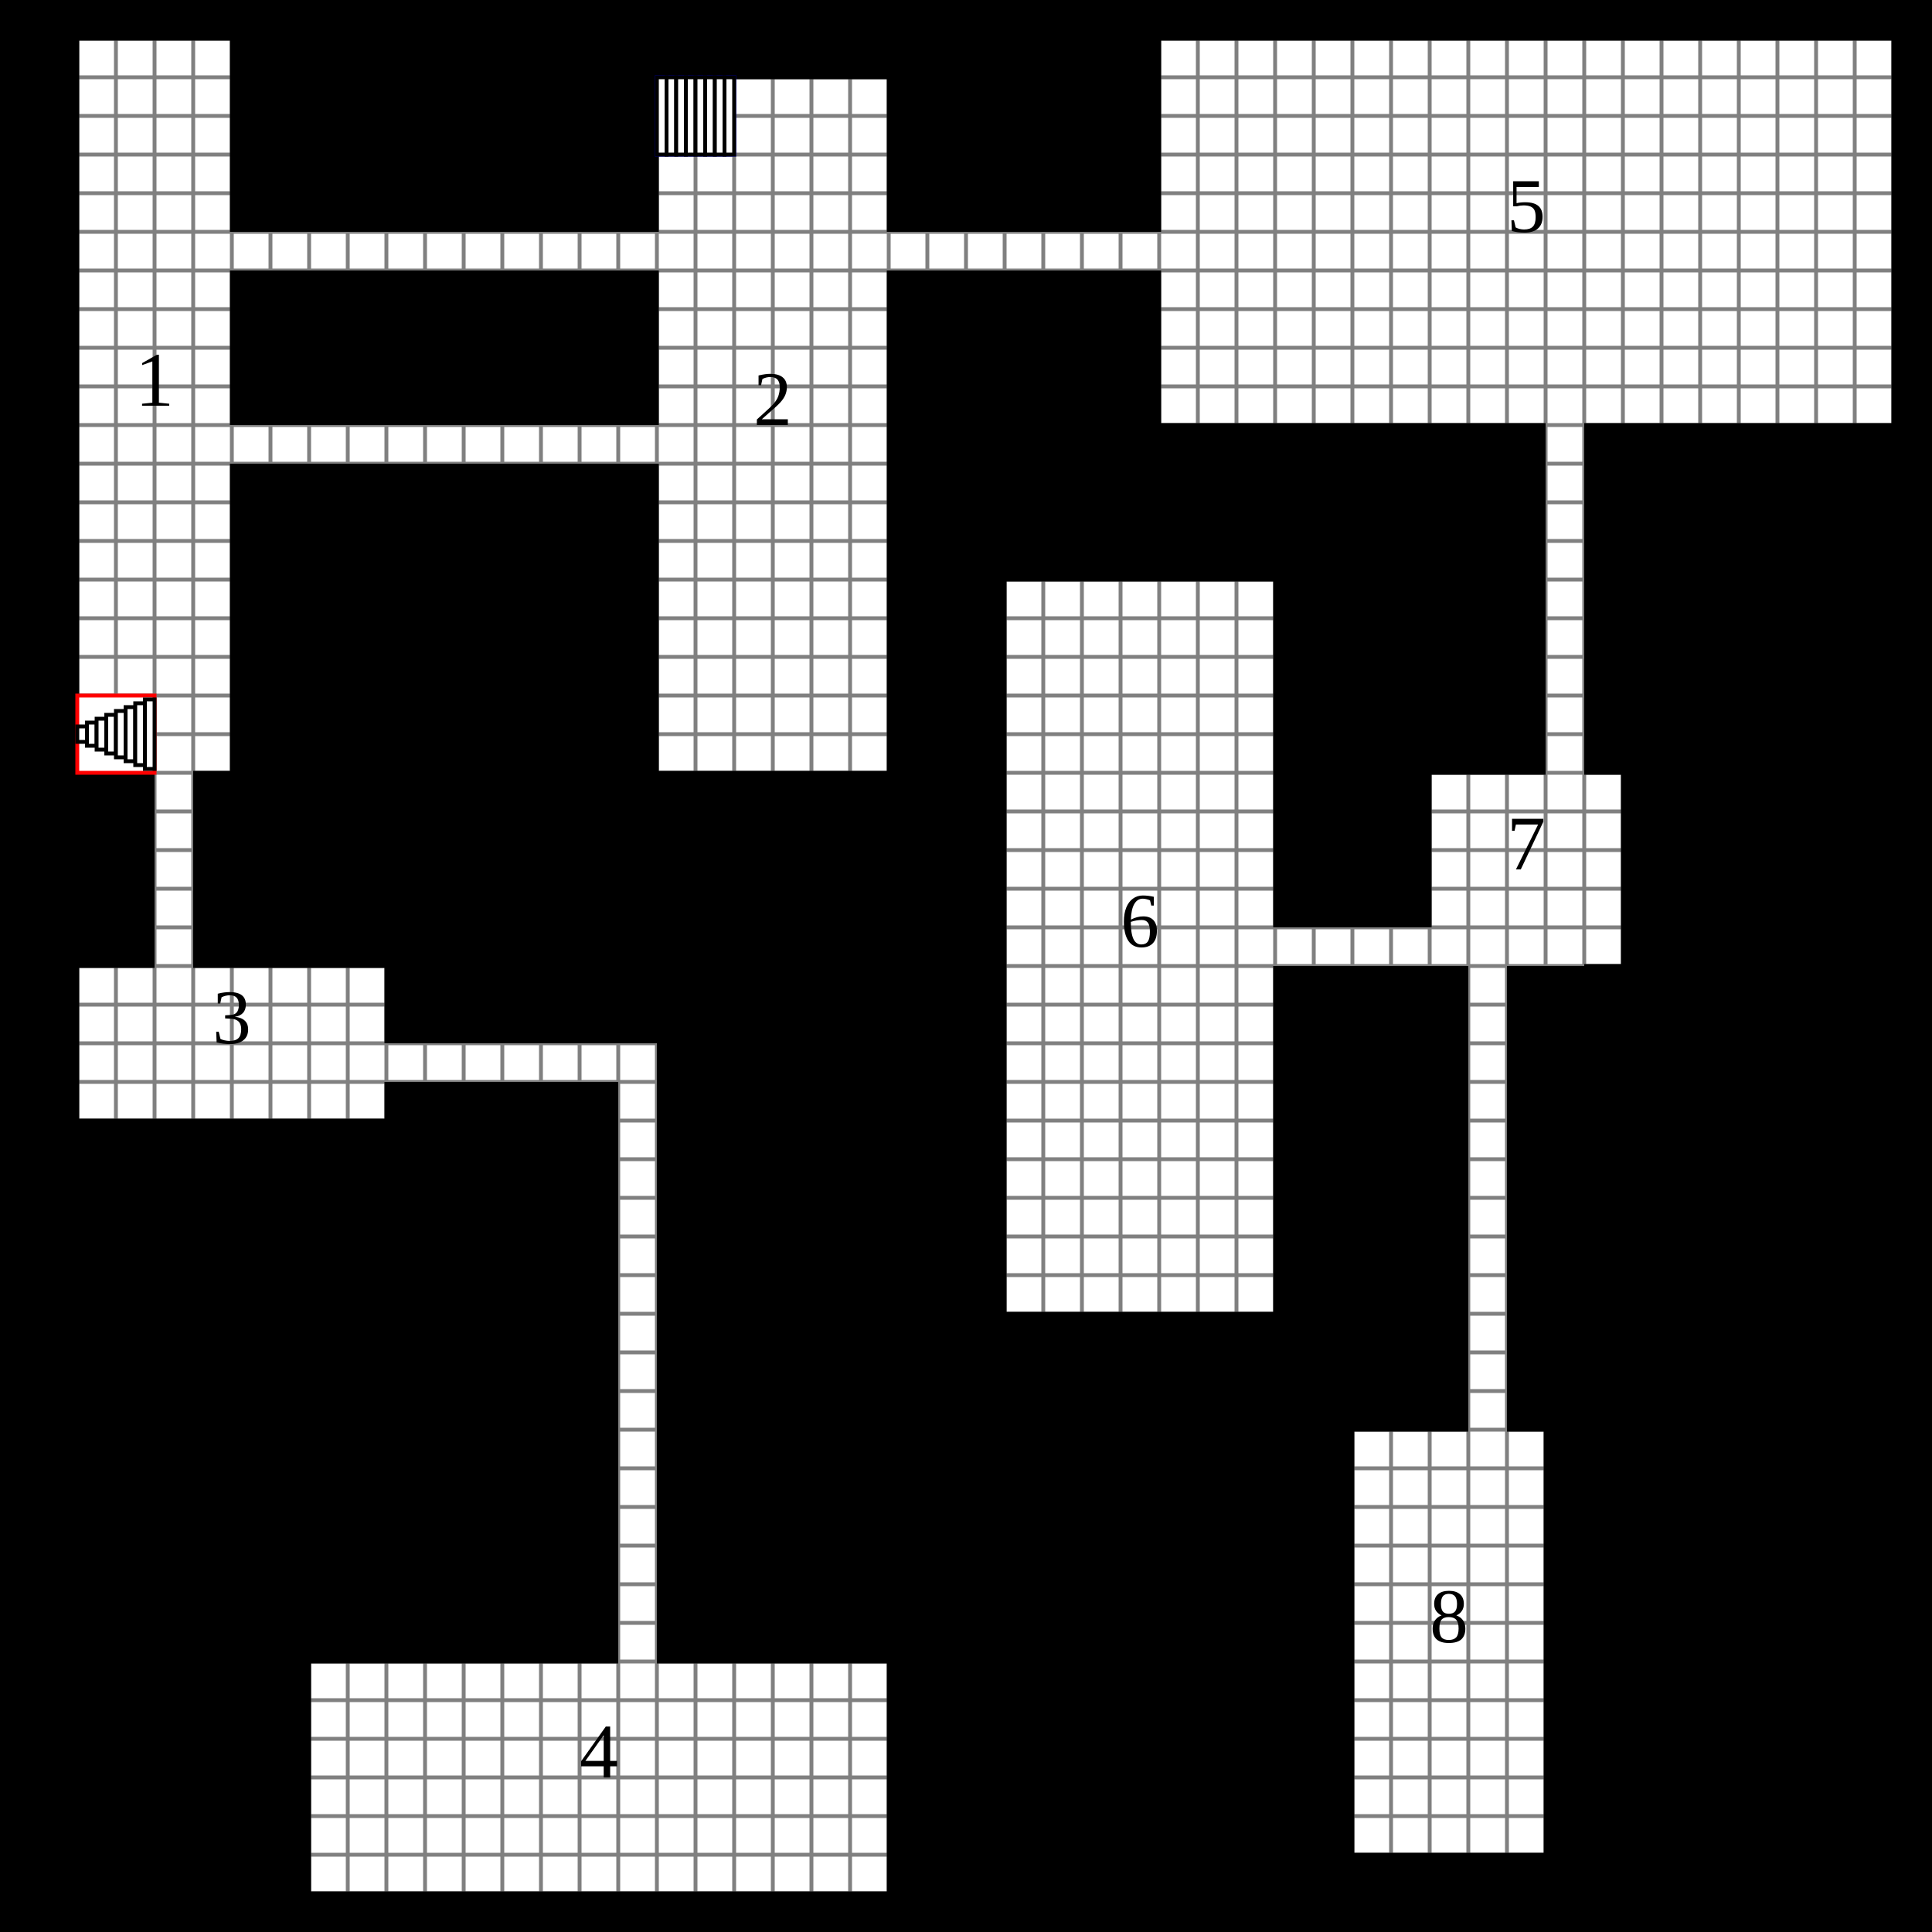
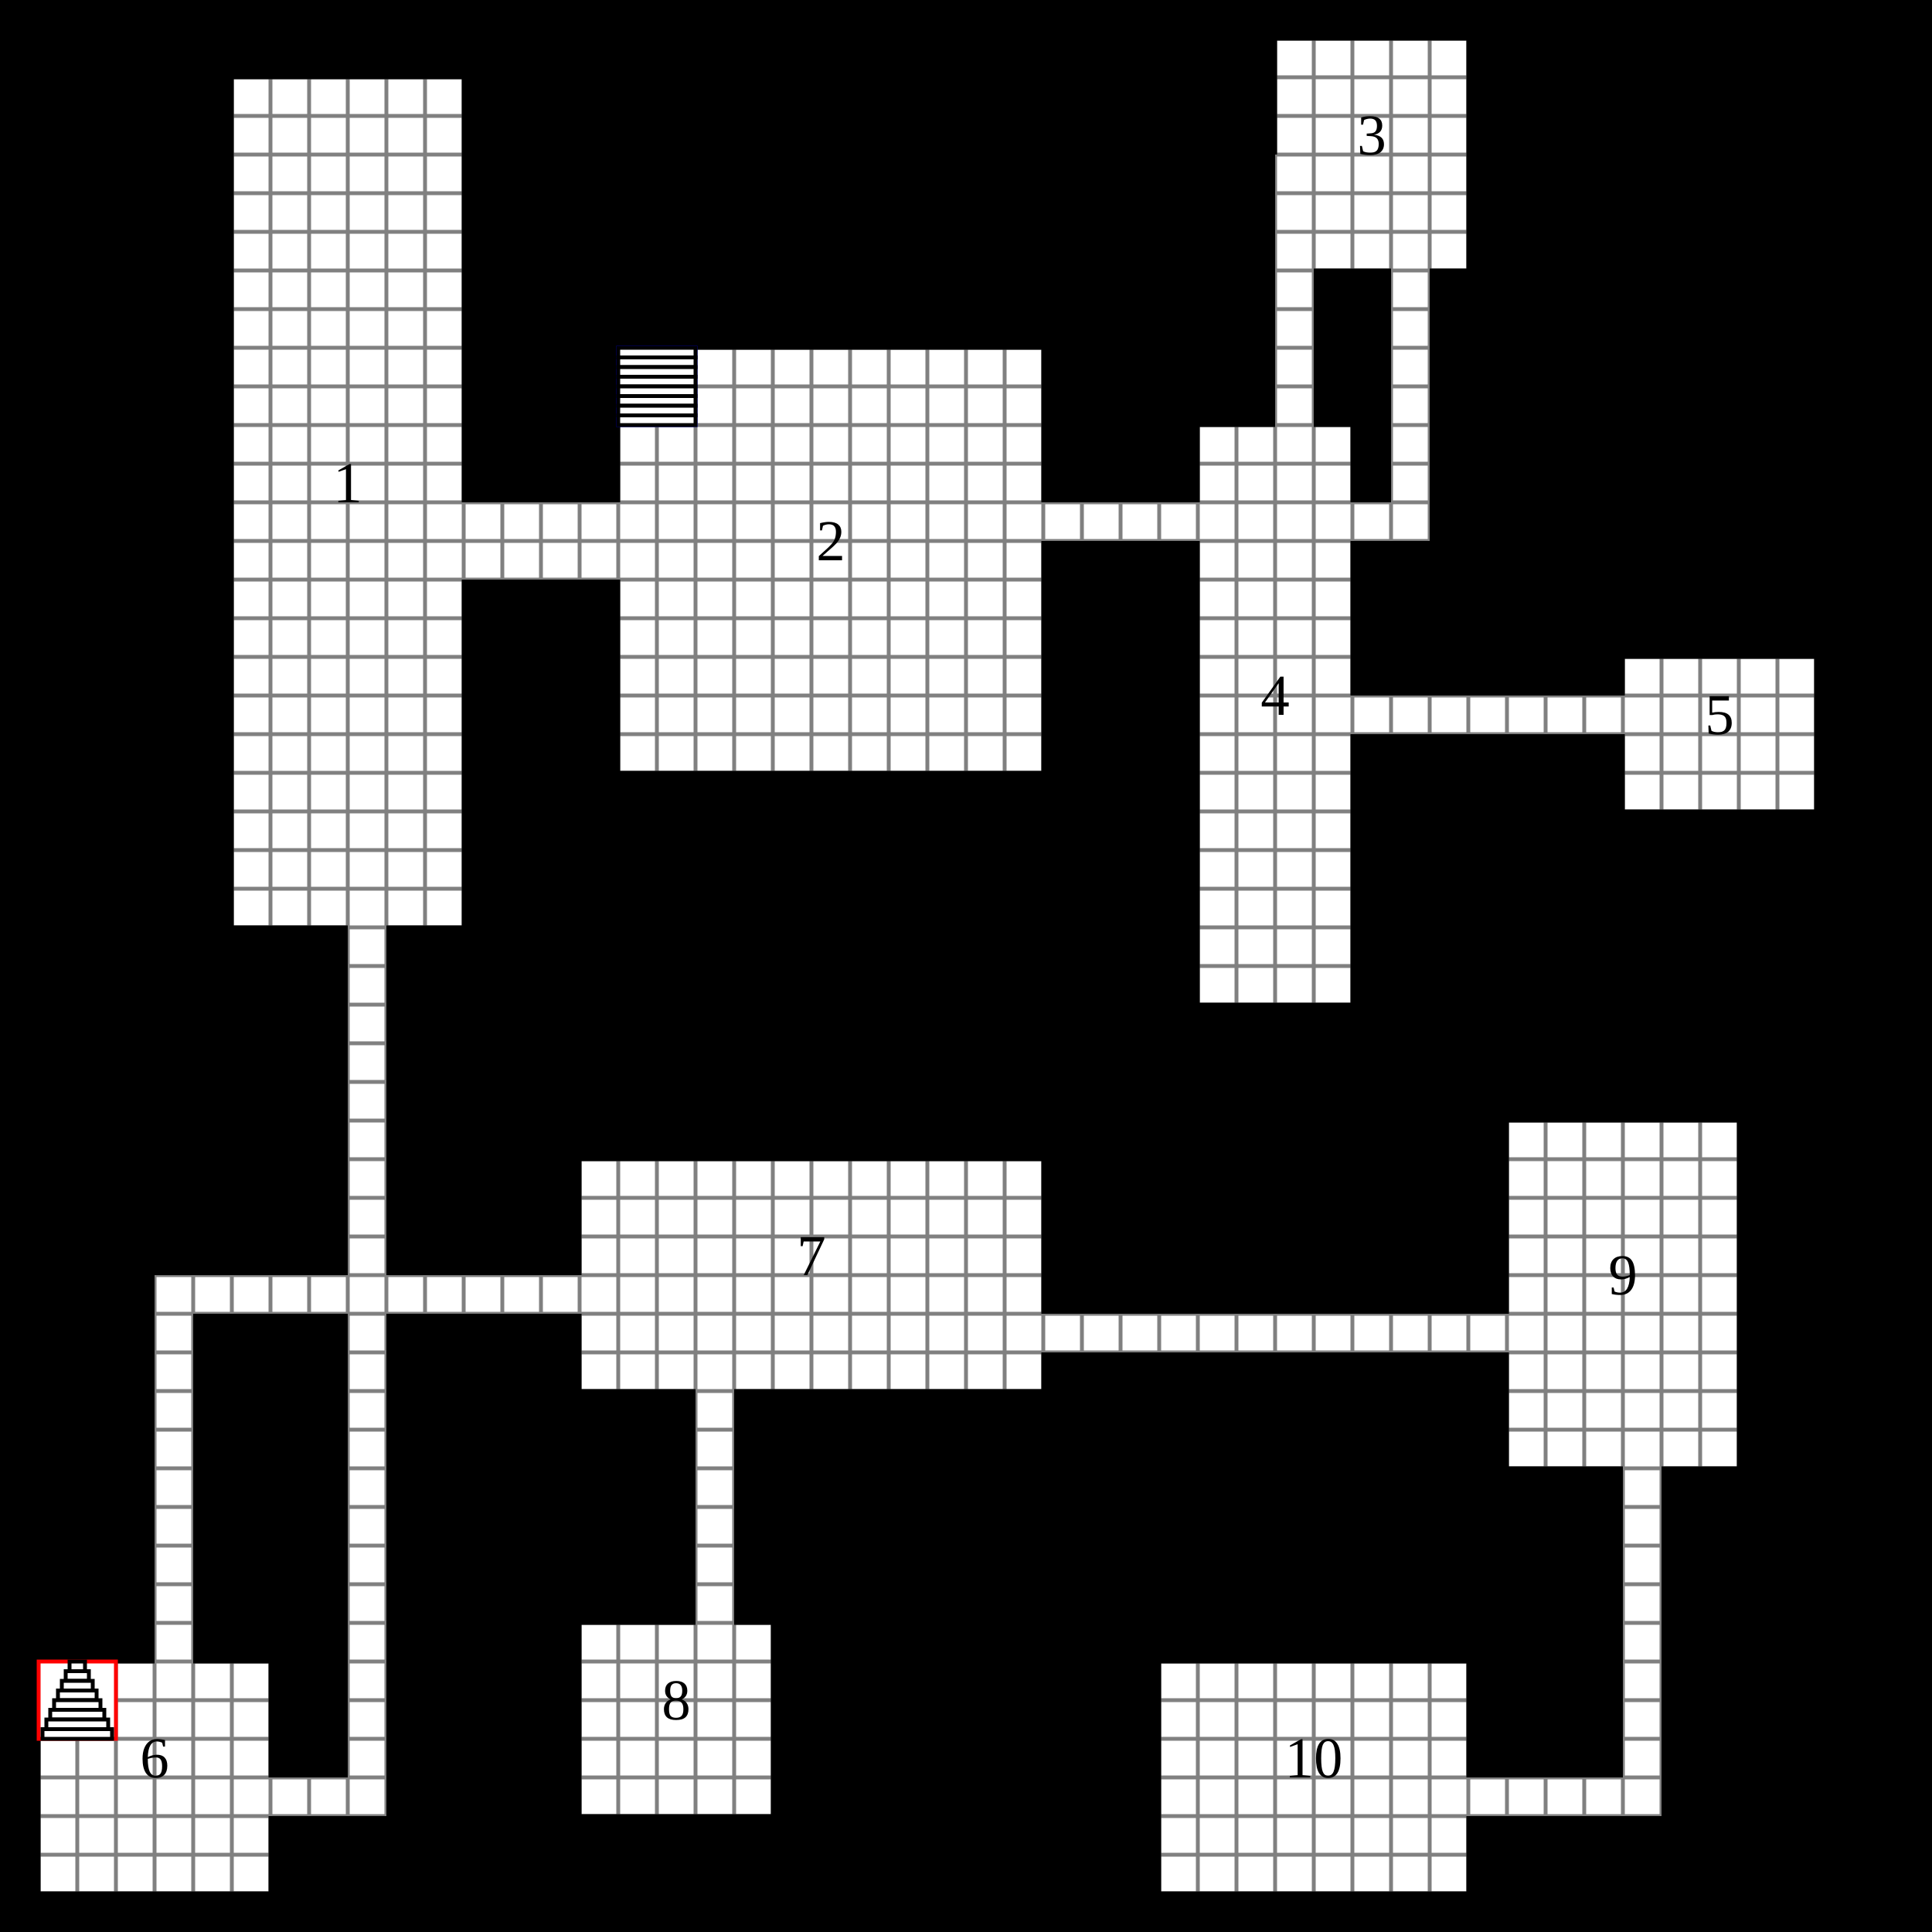
<svg xmlns="http://www.w3.org/2000/svg" baseProfile="full" height="500px" version="1.1" width="500px">
  <defs>
+     <pattern height="10" id="id22" patternUnits="userSpaceOnUse" width="10">
+       <rect fill="white" height="10" stroke="gray" width="10" x="0" y="0" />
+     </pattern>
+     <pattern height="10" id="id23" patternUnits="userSpaceOnUse" width="10">
+       <rect fill="white" height="10" stroke="gray" width="10" x="0" y="0" />
+     </pattern>
+     <pattern height="10" id="id24" patternUnits="userSpaceOnUse" width="10">
+       <rect fill="white" height="10" stroke="gray" width="10" x="0" y="0" />
+     </pattern>
+     <pattern height="10" id="id25" patternUnits="userSpaceOnUse" width="10">
+       <rect fill="white" height="10" stroke="gray" width="10" x="0" y="0" />
+     </pattern>
+     <pattern height="10" id="id26" patternUnits="userSpaceOnUse" width="10">
+       <rect fill="white" height="10" stroke="gray" width="10" x="0" y="0" />
+     </pattern>
+     <pattern height="10" id="id27" patternUnits="userSpaceOnUse" width="10">
+       <rect fill="white" height="10" stroke="gray" width="10" x="0" y="0" />
+     </pattern>
    <pattern height="10" id="id28" patternUnits="userSpaceOnUse" width="10">
      <rect fill="white" height="10" stroke="gray" width="10" x="0" y="0" />
    </pattern>
    <pattern height="10" id="id29" patternUnits="userSpaceOnUse" width="10">
      <rect fill="white" height="10" stroke="gray" width="10" x="0" y="0" />
    </pattern>
    <pattern height="10" id="id30" patternUnits="userSpaceOnUse" width="10">
      <rect fill="white" height="10" stroke="gray" width="10" x="0" y="0" />
    </pattern>
    <pattern height="10" id="id31" patternUnits="userSpaceOnUse" width="10">
      <rect fill="white" height="10" stroke="gray" width="10" x="0" y="0" />
    </pattern>
    <pattern height="10" id="id32" patternUnits="userSpaceOnUse" width="10">
      <rect fill="white" height="10" stroke="gray" width="10" x="0" y="0" />
    </pattern>
    <pattern height="10" id="id33" patternUnits="userSpaceOnUse" width="10">
      <rect fill="white" height="10" stroke="gray" width="10" x="0" y="0" />
    </pattern>
    <pattern height="10" id="id34" patternUnits="userSpaceOnUse" width="10">
      <rect fill="white" height="10" stroke="gray" width="10" x="0" y="0" />
    </pattern>
    <pattern height="10" id="id35" patternUnits="userSpaceOnUse" width="10">
      <rect fill="white" height="10" stroke="gray" width="10" x="0" y="0" />
    </pattern>
    <pattern height="10" id="id36" patternUnits="userSpaceOnUse" width="10">
      <rect fill="white" height="10" stroke="gray" width="10" x="0" y="0" />
    </pattern>
    <pattern height="10" id="id37" patternUnits="userSpaceOnUse" width="10">
      <rect fill="white" height="10" stroke="gray" width="10" x="0" y="0" />
    </pattern>
    <pattern height="10" id="id38" patternUnits="userSpaceOnUse" width="10">
      <rect fill="white" height="10" stroke="gray" width="10" x="0" y="0" />
    </pattern>
    <pattern height="10" id="id39" patternUnits="userSpaceOnUse" width="10">
      <rect fill="white" height="10" stroke="gray" width="10" x="0" y="0" />
    </pattern>
    <pattern height="10" id="id40" patternUnits="userSpaceOnUse" width="10">
      <rect fill="white" height="10" stroke="gray" width="10" x="0" y="0" />
    </pattern>
-     <pattern height="10" id="id41" patternUnits="userSpaceOnUse" width="10">
-       <rect fill="white" height="10" stroke="gray" width="10" x="0" y="0" />
-     </pattern>
-     <pattern height="10" id="id42" patternUnits="userSpaceOnUse" width="10">
-       <rect fill="white" height="10" stroke="gray" width="10" x="0" y="0" />
-     </pattern>
  </defs>
  <rect fill="black" height="500" stroke="black" stroke-width="2" width="500" x="0" y="0" />
  <g>
-     <rect fill="url(#id28) none" height="190" stroke="black" stroke-width="1" width="40" x="20" y="10" />
+     <rect fill="url(#id22) none" height="220" stroke="black" stroke-width="1" width="60" x="60" y="20" />
  </g>
  <g>
-     <rect fill="url(#id29) none" height="180" stroke="black" stroke-width="1" width="60" x="170" y="20" />
+     <rect fill="url(#id23) none" height="110" stroke="black" stroke-width="1" width="110" x="160" y="90" />
  </g>
  <g>
-     <rect fill="url(#id30) none" height="40" stroke="black" stroke-width="1" width="80" x="20" y="250" />
+     <rect fill="url(#id24) none" height="60" stroke="black" stroke-width="1" width="50" x="330" y="10" />
  </g>
  <g>
-     <rect fill="url(#id31) none" height="60" stroke="black" stroke-width="1" width="150" x="80" y="430" />
+     <rect fill="url(#id25) none" height="150" stroke="black" stroke-width="1" width="40" x="310" y="110" />
  </g>
  <g>
-     <rect fill="url(#id32) none" height="100" stroke="black" stroke-width="1" width="190" x="300" y="10" />
+     <rect fill="url(#id26) none" height="40" stroke="black" stroke-width="1" width="50" x="420" y="170" />
  </g>
  <g>
-     <rect fill="url(#id33) none" height="190" stroke="black" stroke-width="1" width="70" x="260" y="150" />
+     <rect fill="url(#id27) none" height="60" stroke="black" stroke-width="1" width="60" x="10" y="430" />
  </g>
  <g>
-     <rect fill="url(#id34) none" height="50" stroke="black" stroke-width="1" width="50" x="370" y="200" />
+     <rect fill="url(#id28) none" height="60" stroke="black" stroke-width="1" width="120" x="150" y="300" />
  </g>
  <g>
-     <rect fill="url(#id35) none" height="110" stroke="black" stroke-width="1" width="50" x="350" y="370" />
+     <rect fill="url(#id29) none" height="50" stroke="black" stroke-width="1" width="50" x="150" y="420" />
  </g>
  <g>
-     <rect fill="url(#id36) none" height="10" width="360" x="40" y="60" />
+     <rect fill="url(#id30) none" height="90" stroke="black" stroke-width="1" width="60" x="390" y="290" />
  </g>
  <g>
-     <rect fill="url(#id36) none" height="40" width="10" x="40" y="60" />
+     <rect fill="url(#id31) none" height="60" stroke="black" stroke-width="1" width="80" x="300" y="430" />
  </g>
  <g>
-     <rect fill="url(#id37) none" height="10" width="30" x="40" y="270" />
+     <rect fill="url(#id32) none" height="10" width="60" x="40" y="460" />
  </g>
  <g>
-     <rect fill="url(#id37) none" height="170" width="10" x="40" y="100" />
+     <rect fill="url(#id32) none" height="330" width="10" x="90" y="130" />
  </g>
  <g>
-     <rect fill="url(#id38) none" height="10" width="170" x="40" y="110" />
+     <rect fill="url(#id33) none" height="10" width="280" x="90" y="130" />
  </g>
  <g>
-     <rect fill="url(#id38) none" height="10" width="10" x="40" y="100" />
+     <rect fill="url(#id33) none" height="90" width="10" x="360" y="40" />
  </g>
  <g>
-     <rect fill="url(#id39) none" height="10" width="100" x="60" y="270" />
+     <rect fill="url(#id34) none" height="10" width="140" x="90" y="140" />
  </g>
  <g>
-     <rect fill="url(#id39) none" height="190" width="10" x="160" y="270" />
+     <rect fill="url(#id34) none" height="10" width="10" x="90" y="130" />
  </g>
  <g>
-     <rect fill="url(#id40) none" height="10" width="110" x="300" y="240" />
+     <rect fill="url(#id35) none" height="10" width="30" x="330" y="40" />
  </g>
  <g>
-     <rect fill="url(#id40) none" height="180" width="10" x="400" y="60" />
+     <rect fill="url(#id35) none" height="140" width="10" x="330" y="40" />
  </g>
  <g>
-     <rect fill="url(#id41) none" height="10" width="80" x="300" y="240" />
+     <rect fill="url(#id36) none" height="10" width="110" x="330" y="180" />
  </g>
  <g>
-     <rect fill="url(#id41) none" height="180" width="10" x="380" y="240" />
+     <rect fill="url(#id36) none" height="10" width="10" x="440" y="180" />
  </g>
  <g>
-     <rect fill="url(#id42) none" height="10" width="110" x="300" y="240" />
+     <rect fill="url(#id37) none" height="10" width="170" x="40" y="330" />
  </g>
  <g>
-     <rect fill="url(#id42) none" height="20" width="10" x="400" y="220" />
+     <rect fill="url(#id37) none" height="130" width="10" x="40" y="330" />
  </g>
-   <rect fill="white" height="20" stroke="blue" width="20" x="170" y="20" />
  <g>
-     <rect fill="white" height="20" stroke="black" width="2.5" x="170.0" y="20" />
-     <rect fill="white" height="20" stroke="black" width="2.5" x="172.5" y="20" />
-     <rect fill="white" height="20" stroke="black" width="2.5" x="175.0" y="20" />
-     <rect fill="white" height="20" stroke="black" width="2.5" x="177.5" y="20" />
-     <rect fill="white" height="20" stroke="black" width="2.5" x="180.0" y="20" />
-     <rect fill="white" height="20" stroke="black" width="2.5" x="182.5" y="20" />
-     <rect fill="white" height="20" stroke="black" width="2.5" x="185.0" y="20" />
-     <rect fill="white" height="20" stroke="black" width="2.5" x="187.5" y="20" />
+     <rect fill="url(#id38) none" height="10" width="220" x="210" y="340" />
  </g>
-   <rect fill="white" height="20" stroke="red" width="20" x="20" y="180" />
  <g>
-     <rect fill="white" height="4" stroke="black" width="2.5" x="20.0" y="188" />
-     <rect fill="white" height="6" stroke="black" width="2.5" x="22.5" y="187" />
-     <rect fill="white" height="8" stroke="black" width="2.5" x="25.0" y="186" />
-     <rect fill="white" height="10" stroke="black" width="2.5" x="27.5" y="185" />
-     <rect fill="white" height="12" stroke="black" width="2.5" x="30.0" y="184" />
-     <rect fill="white" height="14" stroke="black" width="2.5" x="32.5" y="183" />
-     <rect fill="white" height="16" stroke="black" width="2.5" x="35.0" y="182" />
-     <rect fill="white" height="18" stroke="black" width="2.5" x="37.5" y="181" />
+     <rect fill="url(#id38) none" height="10" width="10" x="210" y="330" />
  </g>
-   <text alignment-baseline="middle" fill="black" font-size="20" text-anchor="middle" x="40.0" y="105.0">1</text>
-   <text alignment-baseline="middle" fill="black" font-size="20" text-anchor="middle" x="200.0" y="110.0">2</text>
-   <text alignment-baseline="middle" fill="black" font-size="20" text-anchor="middle" x="60.0" y="270.0">3</text>
-   <text alignment-baseline="middle" fill="black" font-size="20" text-anchor="middle" x="155.0" y="460.0">4</text>
-   <text alignment-baseline="middle" fill="black" font-size="20" text-anchor="middle" x="395.0" y="60.0">5</text>
-   <text alignment-baseline="middle" fill="black" font-size="20" text-anchor="middle" x="295.0" y="245.0">6</text>
-   <text alignment-baseline="middle" fill="black" font-size="20" text-anchor="middle" x="395.0" y="225.0">7</text>
-   <text alignment-baseline="middle" fill="black" font-size="20" text-anchor="middle" x="375.0" y="425.0">8</text>
+   <g>
+     <rect fill="url(#id39) none" height="10" width="30" x="180" y="330" />
+   </g>
+   <g>
+     <rect fill="url(#id39) none" height="110" width="10" x="180" y="330" />
+   </g>
+   <g>
+     <rect fill="url(#id40) none" height="10" width="90" x="340" y="460" />
+   </g>
+   <g>
+     <rect fill="url(#id40) none" height="120" width="10" x="420" y="340" />
+   </g>
+   <rect fill="white" height="20" stroke="blue" width="20" x="160" y="90" />
+   <g transform="rotate(90,170.0,100.0)">
+     <rect fill="white" height="20" stroke="black" width="2.5" x="160.0" y="90" />
+     <rect fill="white" height="20" stroke="black" width="2.5" x="162.5" y="90" />
+     <rect fill="white" height="20" stroke="black" width="2.5" x="165.0" y="90" />
+     <rect fill="white" height="20" stroke="black" width="2.5" x="167.5" y="90" />
+     <rect fill="white" height="20" stroke="black" width="2.5" x="170.0" y="90" />
+     <rect fill="white" height="20" stroke="black" width="2.5" x="172.5" y="90" />
+     <rect fill="white" height="20" stroke="black" width="2.5" x="175.0" y="90" />
+     <rect fill="white" height="20" stroke="black" width="2.5" x="177.5" y="90" />
+   </g>
+   <rect fill="white" height="20" stroke="red" width="20" x="10" y="430" />
+   <g transform="rotate(90,20.0,440.0)">
+     <rect fill="white" height="4" stroke="black" width="2.5" x="10.0" y="438" />
+     <rect fill="white" height="6" stroke="black" width="2.5" x="12.5" y="437" />
+     <rect fill="white" height="8" stroke="black" width="2.5" x="15.0" y="436" />
+     <rect fill="white" height="10" stroke="black" width="2.5" x="17.5" y="435" />
+     <rect fill="white" height="12" stroke="black" width="2.5" x="20.0" y="434" />
+     <rect fill="white" height="14" stroke="black" width="2.5" x="22.5" y="433" />
+     <rect fill="white" height="16" stroke="black" width="2.5" x="25.0" y="432" />
+     <rect fill="white" height="18" stroke="black" width="2.5" x="27.5" y="431" />
+   </g>
+   <text alignment-baseline="middle" fill="black" font-size="15.0" text-anchor="middle" x="90.0" y="130.0">1</text>
+   <text alignment-baseline="middle" fill="black" font-size="15.0" text-anchor="middle" x="215.0" y="145.0">2</text>
+   <text alignment-baseline="middle" fill="black" font-size="15.0" text-anchor="middle" x="355.0" y="40.0">3</text>
+   <text alignment-baseline="middle" fill="black" font-size="15.0" text-anchor="middle" x="330.0" y="185.0">4</text>
+   <text alignment-baseline="middle" fill="black" font-size="15.0" text-anchor="middle" x="445.0" y="190.0">5</text>
+   <text alignment-baseline="middle" fill="black" font-size="15.0" text-anchor="middle" x="40.0" y="460.0">6</text>
+   <text alignment-baseline="middle" fill="black" font-size="15.0" text-anchor="middle" x="210.0" y="330.0">7</text>
+   <text alignment-baseline="middle" fill="black" font-size="15.0" text-anchor="middle" x="175.0" y="445.0">8</text>
+   <text alignment-baseline="middle" fill="black" font-size="15.0" text-anchor="middle" x="420.0" y="335.0">9</text>
+   <text alignment-baseline="middle" fill="black" font-size="15.0" text-anchor="middle" x="340.0" y="460.0">10</text>
</svg>
